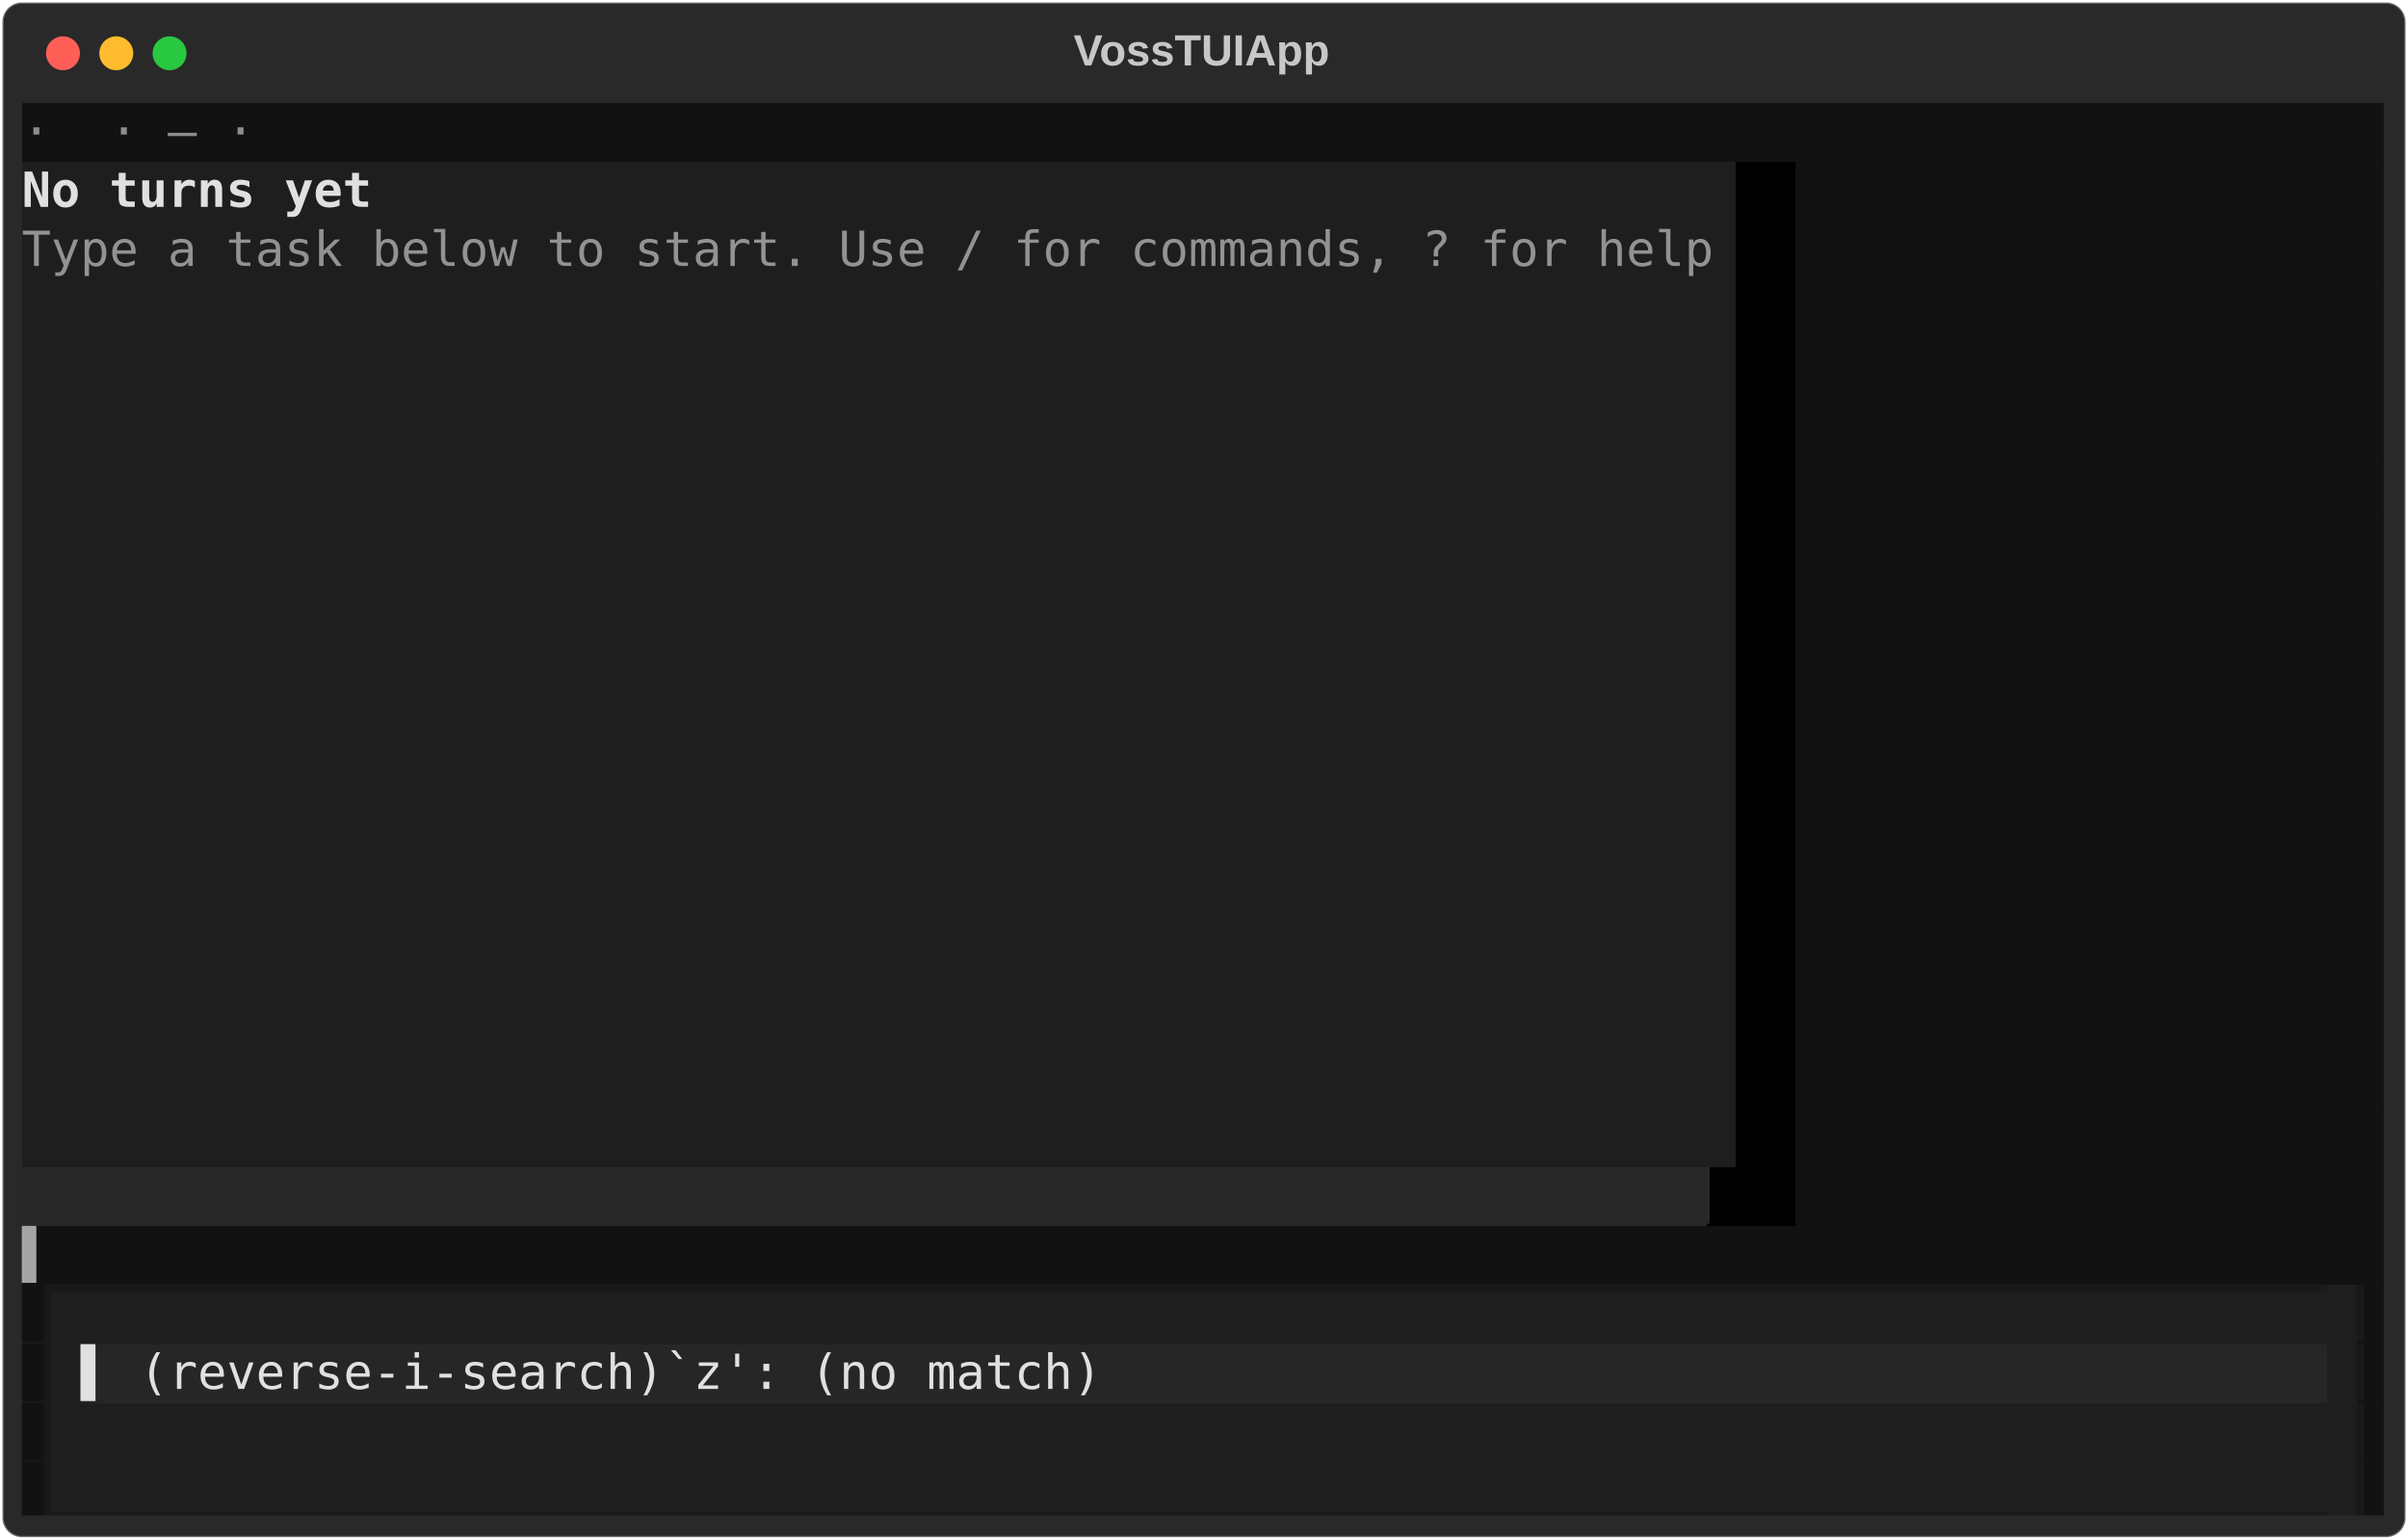
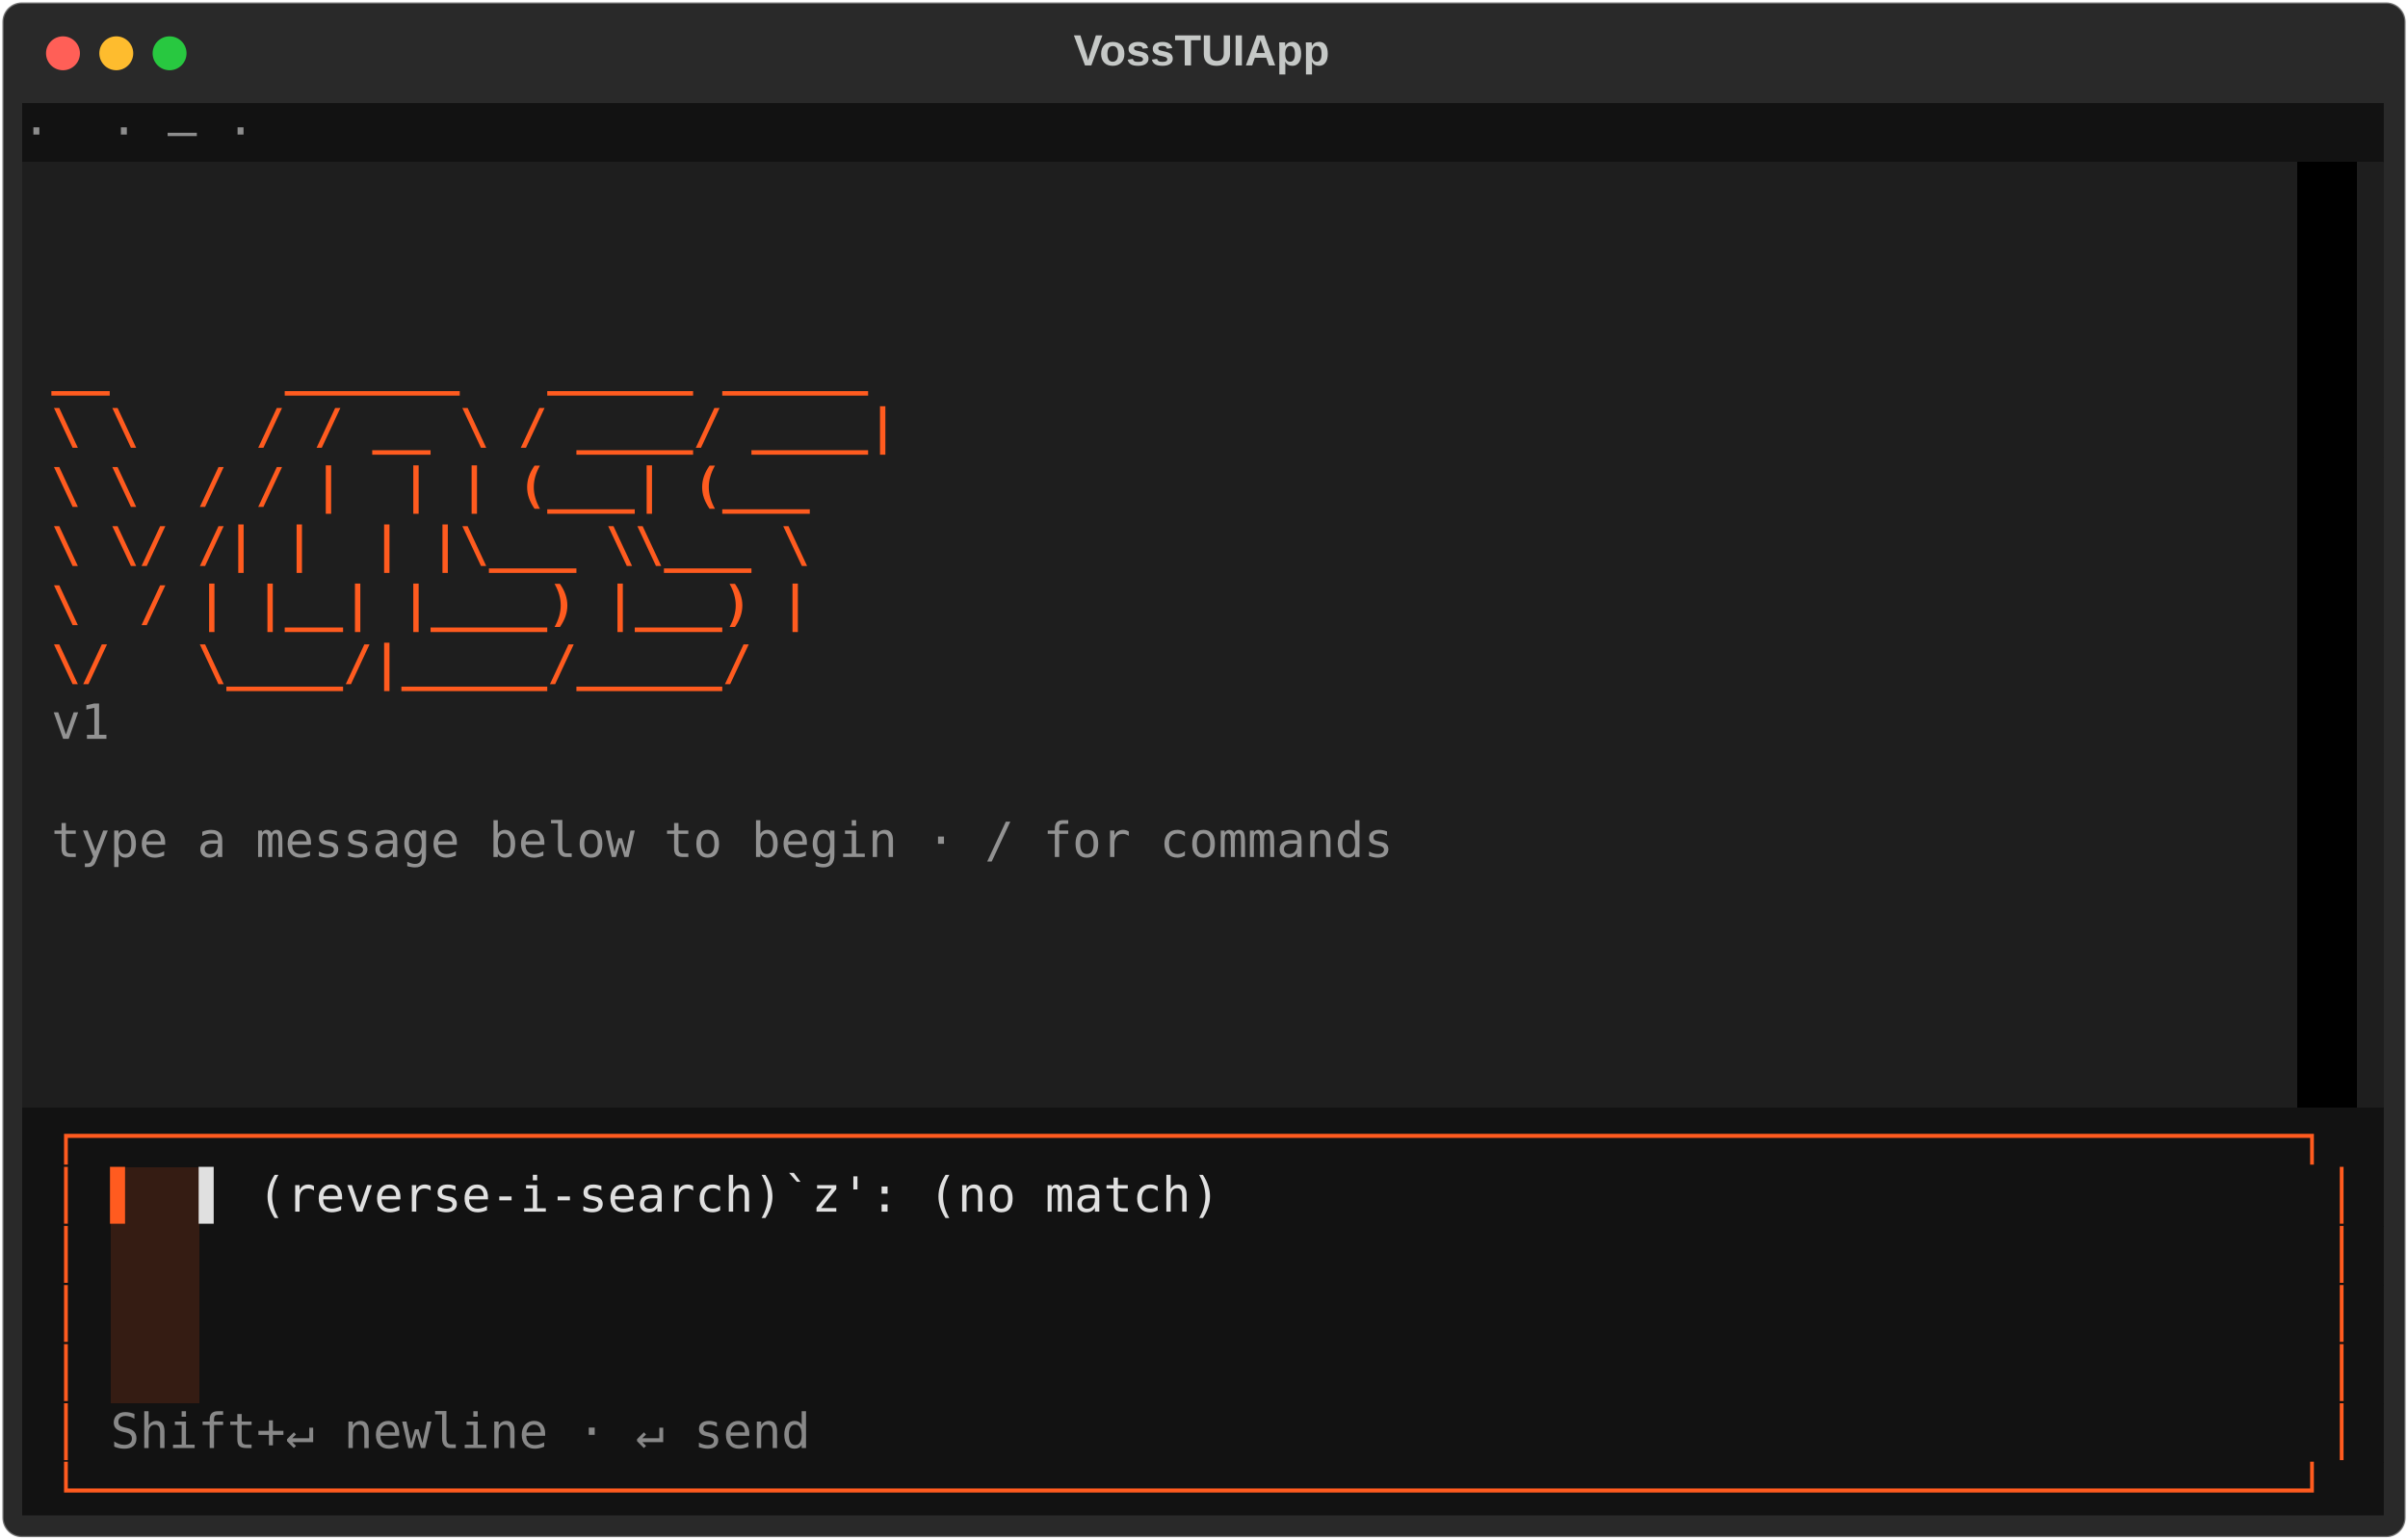
<svg xmlns="http://www.w3.org/2000/svg" class="rich-terminal" viewBox="0 0 994 635.6">
  <style>

    @font-face {
        font-family: "Fira Code";
        src: local("FiraCode-Regular"),
                url("https://cdnjs.cloudflare.com/ajax/libs/firacode/6.2.0/woff2/FiraCode-Regular.woff2") format("woff2"),
                url("https://cdnjs.cloudflare.com/ajax/libs/firacode/6.2.0/woff/FiraCode-Regular.woff") format("woff");
        font-style: normal;
        font-weight: 400;
    }
    @font-face {
        font-family: "Fira Code";
        src: local("FiraCode-Bold"),
                url("https://cdnjs.cloudflare.com/ajax/libs/firacode/6.2.0/woff2/FiraCode-Bold.woff2") format("woff2"),
                url("https://cdnjs.cloudflare.com/ajax/libs/firacode/6.2.0/woff/FiraCode-Bold.woff") format("woff");
        font-style: bold;
        font-weight: 700;
    }

    .terminal-matrix {
        font-family: Fira Code, monospace;
        font-size: 20px;
        line-height: 24.4px;
        font-variant-east-asian: full-width;
    }

    .terminal-title {
        font-size: 18px;
        font-weight: bold;
        font-family: arial;
    }

    .terminal-r1 { fill: #8d8d8d }
.terminal-r2 { fill: #c5c8c6 }
- .terminal-r3 { fill: #e0e0e0;font-weight: bold }
- .terminal-r4 { fill: #e0e0e0 }
+ .terminal-r3 { fill: #e0e0e0 }
+ .terminal-r4 { fill: #ff5b1f;font-weight: bold }
.terminal-r5 { fill: #929292 }
- .terminal-r6 { fill: #1e1e1e }
- .terminal-r7 { fill: #282828 }
- .terminal-r8 { fill: #a4a4a4 }
- .terminal-r9 { fill: #121212 }
- .terminal-r10 { fill: #191919 }
+ .terminal-r6 { fill: #ff5b1f }
+ .terminal-r7 { fill: #888888 }
    </style>
  <defs>
    <clipPath id="terminal-clip-terminal">
      <rect x="0" y="0" width="975.0" height="584.6" />
    </clipPath>
    <clipPath id="terminal-line-0">
      <rect x="0" y="1.5" width="976" height="24.65" />
    </clipPath>
    <clipPath id="terminal-line-1">
      <rect x="0" y="25.9" width="976" height="24.65" />
    </clipPath>
    <clipPath id="terminal-line-2">
      <rect x="0" y="50.3" width="976" height="24.65" />
    </clipPath>
    <clipPath id="terminal-line-3">
      <rect x="0" y="74.7" width="976" height="24.65" />
    </clipPath>
    <clipPath id="terminal-line-4">
      <rect x="0" y="99.1" width="976" height="24.65" />
    </clipPath>
    <clipPath id="terminal-line-5">
      <rect x="0" y="123.5" width="976" height="24.65" />
    </clipPath>
    <clipPath id="terminal-line-6">
      <rect x="0" y="147.9" width="976" height="24.65" />
    </clipPath>
    <clipPath id="terminal-line-7">
      <rect x="0" y="172.3" width="976" height="24.65" />
    </clipPath>
    <clipPath id="terminal-line-8">
      <rect x="0" y="196.7" width="976" height="24.65" />
    </clipPath>
    <clipPath id="terminal-line-9">
      <rect x="0" y="221.1" width="976" height="24.65" />
    </clipPath>
    <clipPath id="terminal-line-10">
      <rect x="0" y="245.5" width="976" height="24.65" />
    </clipPath>
    <clipPath id="terminal-line-11">
      <rect x="0" y="269.9" width="976" height="24.65" />
    </clipPath>
    <clipPath id="terminal-line-12">
      <rect x="0" y="294.3" width="976" height="24.65" />
    </clipPath>
    <clipPath id="terminal-line-13">
      <rect x="0" y="318.7" width="976" height="24.65" />
    </clipPath>
    <clipPath id="terminal-line-14">
      <rect x="0" y="343.1" width="976" height="24.65" />
    </clipPath>
    <clipPath id="terminal-line-15">
      <rect x="0" y="367.5" width="976" height="24.65" />
    </clipPath>
    <clipPath id="terminal-line-16">
      <rect x="0" y="391.9" width="976" height="24.65" />
    </clipPath>
    <clipPath id="terminal-line-17">
      <rect x="0" y="416.3" width="976" height="24.65" />
    </clipPath>
    <clipPath id="terminal-line-18">
      <rect x="0" y="440.7" width="976" height="24.65" />
    </clipPath>
    <clipPath id="terminal-line-19">
      <rect x="0" y="465.1" width="976" height="24.65" />
    </clipPath>
    <clipPath id="terminal-line-20">
      <rect x="0" y="489.5" width="976" height="24.65" />
    </clipPath>
    <clipPath id="terminal-line-21">
      <rect x="0" y="513.9" width="976" height="24.65" />
    </clipPath>
    <clipPath id="terminal-line-22">
      <rect x="0" y="538.3" width="976" height="24.65" />
    </clipPath>
  </defs>
  <rect fill="#292929" stroke="rgba(255,255,255,0.35)" stroke-width="1" x="1" y="1" width="992" height="633.6" rx="8" />
  <text class="terminal-title" fill="#c5c8c6" text-anchor="middle" x="496" y="27">VossTUIApp</text>
  <g transform="translate(26,22)">
    <circle cx="0" cy="0" r="7" fill="#ff5f57" />
    <circle cx="22" cy="0" r="7" fill="#febc2e" />
    <circle cx="44" cy="0" r="7" fill="#28c840" />
  </g>
  <g transform="translate(9, 41)" clip-path="url(#terminal-clip-terminal)">
    <rect fill="#121212" x="0" y="1.5" width="122" height="24.65" shape-rendering="crispEdges" />
    <rect fill="#121212" x="122" y="1.5" width="854" height="24.65" shape-rendering="crispEdges" />
-     <rect fill="#1e1e1e" x="0" y="25.9" width="146.4" height="24.65" shape-rendering="crispEdges" />
-     <rect fill="#1e1e1e" x="146.4" y="25.9" width="561.2" height="24.65" shape-rendering="crispEdges" />
-     <rect fill="#000000" x="707.6" y="25.9" width="24.4" height="24.65" shape-rendering="crispEdges" />
-     <rect fill="#121212" x="732" y="25.9" width="244" height="24.65" shape-rendering="crispEdges" />
-     <rect fill="#1e1e1e" x="0" y="50.3" width="707.6" height="24.65" shape-rendering="crispEdges" />
-     <rect fill="#000000" x="707.6" y="50.3" width="24.4" height="24.65" shape-rendering="crispEdges" />
-     <rect fill="#121212" x="732" y="50.3" width="244" height="24.65" shape-rendering="crispEdges" />
-     <rect fill="#1e1e1e" x="0" y="74.7" width="707.6" height="24.65" shape-rendering="crispEdges" />
-     <rect fill="#000000" x="707.6" y="74.7" width="24.4" height="24.65" shape-rendering="crispEdges" />
-     <rect fill="#121212" x="732" y="74.7" width="244" height="24.65" shape-rendering="crispEdges" />
-     <rect fill="#1e1e1e" x="0" y="99.1" width="707.6" height="24.65" shape-rendering="crispEdges" />
-     <rect fill="#000000" x="707.6" y="99.1" width="24.4" height="24.65" shape-rendering="crispEdges" />
-     <rect fill="#121212" x="732" y="99.1" width="244" height="24.65" shape-rendering="crispEdges" />
-     <rect fill="#1e1e1e" x="0" y="123.5" width="707.6" height="24.65" shape-rendering="crispEdges" />
-     <rect fill="#000000" x="707.6" y="123.5" width="24.4" height="24.65" shape-rendering="crispEdges" />
-     <rect fill="#121212" x="732" y="123.5" width="244" height="24.65" shape-rendering="crispEdges" />
-     <rect fill="#1e1e1e" x="0" y="147.9" width="707.6" height="24.65" shape-rendering="crispEdges" />
-     <rect fill="#000000" x="707.6" y="147.9" width="24.4" height="24.65" shape-rendering="crispEdges" />
-     <rect fill="#121212" x="732" y="147.9" width="244" height="24.65" shape-rendering="crispEdges" />
-     <rect fill="#1e1e1e" x="0" y="172.3" width="707.6" height="24.65" shape-rendering="crispEdges" />
-     <rect fill="#000000" x="707.6" y="172.3" width="24.4" height="24.65" shape-rendering="crispEdges" />
-     <rect fill="#121212" x="732" y="172.3" width="244" height="24.65" shape-rendering="crispEdges" />
-     <rect fill="#1e1e1e" x="0" y="196.7" width="707.6" height="24.65" shape-rendering="crispEdges" />
-     <rect fill="#000000" x="707.6" y="196.7" width="24.4" height="24.65" shape-rendering="crispEdges" />
-     <rect fill="#121212" x="732" y="196.7" width="244" height="24.65" shape-rendering="crispEdges" />
-     <rect fill="#1e1e1e" x="0" y="221.1" width="707.6" height="24.65" shape-rendering="crispEdges" />
-     <rect fill="#000000" x="707.6" y="221.1" width="24.4" height="24.65" shape-rendering="crispEdges" />
-     <rect fill="#121212" x="732" y="221.1" width="244" height="24.65" shape-rendering="crispEdges" />
-     <rect fill="#1e1e1e" x="0" y="245.5" width="707.6" height="24.65" shape-rendering="crispEdges" />
-     <rect fill="#000000" x="707.6" y="245.5" width="24.4" height="24.65" shape-rendering="crispEdges" />
-     <rect fill="#121212" x="732" y="245.5" width="244" height="24.65" shape-rendering="crispEdges" />
-     <rect fill="#1e1e1e" x="0" y="269.9" width="707.6" height="24.65" shape-rendering="crispEdges" />
-     <rect fill="#000000" x="707.6" y="269.9" width="24.4" height="24.65" shape-rendering="crispEdges" />
-     <rect fill="#121212" x="732" y="269.9" width="244" height="24.65" shape-rendering="crispEdges" />
-     <rect fill="#1e1e1e" x="0" y="294.3" width="707.6" height="24.65" shape-rendering="crispEdges" />
-     <rect fill="#000000" x="707.6" y="294.3" width="24.4" height="24.65" shape-rendering="crispEdges" />
-     <rect fill="#121212" x="732" y="294.3" width="244" height="24.65" shape-rendering="crispEdges" />
-     <rect fill="#1e1e1e" x="0" y="318.7" width="707.6" height="24.65" shape-rendering="crispEdges" />
-     <rect fill="#000000" x="707.6" y="318.7" width="24.4" height="24.65" shape-rendering="crispEdges" />
-     <rect fill="#121212" x="732" y="318.7" width="244" height="24.65" shape-rendering="crispEdges" />
-     <rect fill="#1e1e1e" x="0" y="343.1" width="707.6" height="24.65" shape-rendering="crispEdges" />
-     <rect fill="#000000" x="707.6" y="343.1" width="24.4" height="24.65" shape-rendering="crispEdges" />
-     <rect fill="#121212" x="732" y="343.1" width="244" height="24.65" shape-rendering="crispEdges" />
-     <rect fill="#1e1e1e" x="0" y="367.5" width="707.6" height="24.65" shape-rendering="crispEdges" />
-     <rect fill="#000000" x="707.6" y="367.5" width="24.4" height="24.65" shape-rendering="crispEdges" />
-     <rect fill="#121212" x="732" y="367.5" width="244" height="24.65" shape-rendering="crispEdges" />
-     <rect fill="#1e1e1e" x="0" y="391.9" width="707.6" height="24.65" shape-rendering="crispEdges" />
-     <rect fill="#000000" x="707.6" y="391.9" width="24.4" height="24.65" shape-rendering="crispEdges" />
-     <rect fill="#121212" x="732" y="391.9" width="244" height="24.65" shape-rendering="crispEdges" />
-     <rect fill="#1e1e1e" x="0" y="416.3" width="707.6" height="24.65" shape-rendering="crispEdges" />
-     <rect fill="#000000" x="707.6" y="416.3" width="24.4" height="24.65" shape-rendering="crispEdges" />
-     <rect fill="#121212" x="732" y="416.3" width="244" height="24.65" shape-rendering="crispEdges" />
-     <rect fill="#282828" x="0" y="440.7" width="695.4" height="24.65" shape-rendering="crispEdges" />
-     <rect fill="#000000" x="695.4" y="440.7" width="12.2" height="24.65" shape-rendering="crispEdges" />
-     <rect fill="#000000" x="707.6" y="440.7" width="24.4" height="24.65" shape-rendering="crispEdges" />
-     <rect fill="#121212" x="732" y="440.7" width="244" height="24.65" shape-rendering="crispEdges" />
-     <rect fill="#121212" x="0" y="465.1" width="24.4" height="24.65" shape-rendering="crispEdges" />
-     <rect fill="#121212" x="24.4" y="465.1" width="951.6" height="24.65" shape-rendering="crispEdges" />
-     <rect fill="#191919" x="0" y="489.5" width="12.2" height="24.65" shape-rendering="crispEdges" />
-     <rect fill="#1e1e1e" x="12.2" y="489.5" width="951.6" height="24.65" shape-rendering="crispEdges" />
+     <rect fill="#1e1e1e" x="0" y="25.9" width="12.2" height="24.65" shape-rendering="crispEdges" />
+     <rect fill="#1e1e1e" x="12.2" y="25.9" width="927.2" height="24.65" shape-rendering="crispEdges" />
+     <rect fill="#000000" x="939.4" y="25.9" width="24.4" height="24.65" shape-rendering="crispEdges" />
+     <rect fill="#1e1e1e" x="963.8" y="25.9" width="12.2" height="24.65" shape-rendering="crispEdges" />
+     <rect fill="#1e1e1e" x="0" y="50.3" width="12.2" height="24.65" shape-rendering="crispEdges" />
+     <rect fill="#1e1e1e" x="12.2" y="50.3" width="927.2" height="24.65" shape-rendering="crispEdges" />
+     <rect fill="#000000" x="939.4" y="50.3" width="24.4" height="24.65" shape-rendering="crispEdges" />
+     <rect fill="#1e1e1e" x="963.8" y="50.3" width="12.2" height="24.65" shape-rendering="crispEdges" />
+     <rect fill="#1e1e1e" x="0" y="74.7" width="12.2" height="24.65" shape-rendering="crispEdges" />
+     <rect fill="#1e1e1e" x="12.2" y="74.7" width="927.2" height="24.65" shape-rendering="crispEdges" />
+     <rect fill="#000000" x="939.4" y="74.7" width="24.4" height="24.65" shape-rendering="crispEdges" />
+     <rect fill="#1e1e1e" x="963.8" y="74.7" width="12.2" height="24.65" shape-rendering="crispEdges" />
+     <rect fill="#1e1e1e" x="0" y="99.1" width="12.2" height="24.65" shape-rendering="crispEdges" />
+     <rect fill="#1e1e1e" x="12.2" y="99.1" width="658.8" height="24.65" shape-rendering="crispEdges" />
+     <rect fill="#1e1e1e" x="671" y="99.1" width="268.4" height="24.65" shape-rendering="crispEdges" />
+     <rect fill="#000000" x="939.4" y="99.1" width="24.4" height="24.65" shape-rendering="crispEdges" />
+     <rect fill="#1e1e1e" x="963.8" y="99.1" width="12.2" height="24.65" shape-rendering="crispEdges" />
+     <rect fill="#1e1e1e" x="0" y="123.5" width="12.2" height="24.65" shape-rendering="crispEdges" />
+     <rect fill="#1e1e1e" x="12.2" y="123.5" width="658.8" height="24.65" shape-rendering="crispEdges" />
+     <rect fill="#1e1e1e" x="671" y="123.5" width="268.4" height="24.65" shape-rendering="crispEdges" />
+     <rect fill="#000000" x="939.4" y="123.5" width="24.4" height="24.65" shape-rendering="crispEdges" />
+     <rect fill="#1e1e1e" x="963.8" y="123.5" width="12.2" height="24.65" shape-rendering="crispEdges" />
+     <rect fill="#1e1e1e" x="0" y="147.9" width="12.2" height="24.65" shape-rendering="crispEdges" />
+     <rect fill="#1e1e1e" x="12.2" y="147.9" width="646.6" height="24.65" shape-rendering="crispEdges" />
+     <rect fill="#1e1e1e" x="658.8" y="147.9" width="280.6" height="24.65" shape-rendering="crispEdges" />
+     <rect fill="#000000" x="939.4" y="147.9" width="24.4" height="24.65" shape-rendering="crispEdges" />
+     <rect fill="#1e1e1e" x="963.8" y="147.9" width="12.2" height="24.65" shape-rendering="crispEdges" />
+     <rect fill="#1e1e1e" x="0" y="172.3" width="12.2" height="24.65" shape-rendering="crispEdges" />
+     <rect fill="#1e1e1e" x="12.2" y="172.3" width="658.8" height="24.65" shape-rendering="crispEdges" />
+     <rect fill="#1e1e1e" x="671" y="172.3" width="268.4" height="24.65" shape-rendering="crispEdges" />
+     <rect fill="#000000" x="939.4" y="172.3" width="24.4" height="24.65" shape-rendering="crispEdges" />
+     <rect fill="#1e1e1e" x="963.8" y="172.3" width="12.2" height="24.65" shape-rendering="crispEdges" />
+     <rect fill="#1e1e1e" x="0" y="196.7" width="12.2" height="24.65" shape-rendering="crispEdges" />
+     <rect fill="#1e1e1e" x="12.2" y="196.7" width="658.8" height="24.65" shape-rendering="crispEdges" />
+     <rect fill="#1e1e1e" x="671" y="196.7" width="268.4" height="24.65" shape-rendering="crispEdges" />
+     <rect fill="#000000" x="939.4" y="196.7" width="24.4" height="24.65" shape-rendering="crispEdges" />
+     <rect fill="#1e1e1e" x="963.8" y="196.7" width="12.2" height="24.65" shape-rendering="crispEdges" />
+     <rect fill="#1e1e1e" x="0" y="221.1" width="12.2" height="24.65" shape-rendering="crispEdges" />
+     <rect fill="#1e1e1e" x="12.2" y="221.1" width="658.8" height="24.65" shape-rendering="crispEdges" />
+     <rect fill="#1e1e1e" x="671" y="221.1" width="268.4" height="24.65" shape-rendering="crispEdges" />
+     <rect fill="#000000" x="939.4" y="221.1" width="24.4" height="24.65" shape-rendering="crispEdges" />
+     <rect fill="#1e1e1e" x="963.8" y="221.1" width="12.2" height="24.65" shape-rendering="crispEdges" />
+     <rect fill="#1e1e1e" x="0" y="245.5" width="12.2" height="24.65" shape-rendering="crispEdges" />
+     <rect fill="#1e1e1e" x="12.2" y="245.5" width="500.2" height="24.65" shape-rendering="crispEdges" />
+     <rect fill="#1e1e1e" x="512.4" y="245.5" width="427" height="24.65" shape-rendering="crispEdges" />
+     <rect fill="#000000" x="939.4" y="245.5" width="24.4" height="24.65" shape-rendering="crispEdges" />
+     <rect fill="#1e1e1e" x="963.8" y="245.5" width="12.2" height="24.65" shape-rendering="crispEdges" />
+     <rect fill="#1e1e1e" x="0" y="269.9" width="12.2" height="24.65" shape-rendering="crispEdges" />
+     <rect fill="#1e1e1e" x="12.2" y="269.9" width="927.2" height="24.65" shape-rendering="crispEdges" />
+     <rect fill="#000000" x="939.4" y="269.9" width="24.4" height="24.65" shape-rendering="crispEdges" />
+     <rect fill="#1e1e1e" x="963.8" y="269.9" width="12.2" height="24.65" shape-rendering="crispEdges" />
+     <rect fill="#1e1e1e" x="0" y="294.3" width="12.2" height="24.65" shape-rendering="crispEdges" />
+     <rect fill="#1e1e1e" x="12.2" y="294.3" width="768.6" height="24.65" shape-rendering="crispEdges" />
+     <rect fill="#1e1e1e" x="780.8" y="294.3" width="158.6" height="24.65" shape-rendering="crispEdges" />
+     <rect fill="#000000" x="939.4" y="294.3" width="24.4" height="24.65" shape-rendering="crispEdges" />
+     <rect fill="#1e1e1e" x="963.8" y="294.3" width="12.2" height="24.65" shape-rendering="crispEdges" />
+     <rect fill="#1e1e1e" x="0" y="318.7" width="12.2" height="24.65" shape-rendering="crispEdges" />
+     <rect fill="#1e1e1e" x="12.2" y="318.7" width="927.2" height="24.65" shape-rendering="crispEdges" />
+     <rect fill="#000000" x="939.4" y="318.7" width="24.4" height="24.65" shape-rendering="crispEdges" />
+     <rect fill="#1e1e1e" x="963.8" y="318.7" width="12.2" height="24.65" shape-rendering="crispEdges" />
+     <rect fill="#1e1e1e" x="0" y="343.1" width="12.2" height="24.65" shape-rendering="crispEdges" />
+     <rect fill="#1e1e1e" x="12.2" y="343.1" width="927.2" height="24.65" shape-rendering="crispEdges" />
+     <rect fill="#000000" x="939.4" y="343.1" width="24.4" height="24.65" shape-rendering="crispEdges" />
+     <rect fill="#1e1e1e" x="963.8" y="343.1" width="12.2" height="24.65" shape-rendering="crispEdges" />
+     <rect fill="#1e1e1e" x="0" y="367.5" width="12.2" height="24.65" shape-rendering="crispEdges" />
+     <rect fill="#1e1e1e" x="12.2" y="367.5" width="927.2" height="24.65" shape-rendering="crispEdges" />
+     <rect fill="#000000" x="939.4" y="367.5" width="24.4" height="24.65" shape-rendering="crispEdges" />
+     <rect fill="#1e1e1e" x="963.8" y="367.5" width="12.2" height="24.65" shape-rendering="crispEdges" />
+     <rect fill="#1e1e1e" x="0" y="391.9" width="12.2" height="24.65" shape-rendering="crispEdges" />
+     <rect fill="#1e1e1e" x="12.2" y="391.9" width="927.2" height="24.65" shape-rendering="crispEdges" />
+     <rect fill="#000000" x="939.4" y="391.9" width="24.4" height="24.65" shape-rendering="crispEdges" />
+     <rect fill="#1e1e1e" x="963.8" y="391.9" width="12.2" height="24.65" shape-rendering="crispEdges" />
+     <rect fill="#121212" x="0" y="416.3" width="12.2" height="24.65" shape-rendering="crispEdges" />
+     <rect fill="#121212" x="12.2" y="416.3" width="951.6" height="24.65" shape-rendering="crispEdges" />
+     <rect fill="#121212" x="963.8" y="416.3" width="12.2" height="24.65" shape-rendering="crispEdges" />
+     <rect fill="#121212" x="0" y="440.7" width="12.2" height="24.65" shape-rendering="crispEdges" />
+     <rect fill="#121212" x="12.2" y="440.7" width="12.2" height="24.65" shape-rendering="crispEdges" />
+     <rect fill="#121212" x="24.4" y="440.7" width="12.2" height="24.65" shape-rendering="crispEdges" />
+     <rect fill="#351c13" x="36.6" y="440.7" width="36.6" height="24.65" shape-rendering="crispEdges" />
+     <rect fill="#121212" x="73.2" y="440.7" width="854" height="24.65" shape-rendering="crispEdges" />
+     <rect fill="#121212" x="927.2" y="440.7" width="24.4" height="24.65" shape-rendering="crispEdges" />
+     <rect fill="#121212" x="951.6" y="440.7" width="12.2" height="24.65" shape-rendering="crispEdges" />
+     <rect fill="#121212" x="963.8" y="440.7" width="12.2" height="24.65" shape-rendering="crispEdges" />
+     <rect fill="#121212" x="0" y="465.1" width="12.2" height="24.65" shape-rendering="crispEdges" />
+     <rect fill="#121212" x="12.2" y="465.1" width="12.2" height="24.65" shape-rendering="crispEdges" />
+     <rect fill="#121212" x="24.4" y="465.1" width="12.2" height="24.65" shape-rendering="crispEdges" />
+     <rect fill="#351c13" x="36.6" y="465.1" width="36.6" height="24.65" shape-rendering="crispEdges" />
+     <rect fill="#121212" x="73.2" y="465.1" width="878.4" height="24.65" shape-rendering="crispEdges" />
+     <rect fill="#121212" x="951.6" y="465.1" width="12.2" height="24.65" shape-rendering="crispEdges" />
+     <rect fill="#121212" x="963.8" y="465.1" width="12.2" height="24.65" shape-rendering="crispEdges" />
+     <rect fill="#121212" x="0" y="489.5" width="12.2" height="24.65" shape-rendering="crispEdges" />
+     <rect fill="#121212" x="12.2" y="489.5" width="12.2" height="24.65" shape-rendering="crispEdges" />
+     <rect fill="#121212" x="24.4" y="489.5" width="12.2" height="24.65" shape-rendering="crispEdges" />
+     <rect fill="#351c13" x="36.6" y="489.5" width="36.6" height="24.65" shape-rendering="crispEdges" />
+     <rect fill="#121212" x="73.2" y="489.5" width="878.4" height="24.65" shape-rendering="crispEdges" />
+     <rect fill="#121212" x="951.6" y="489.5" width="12.2" height="24.65" shape-rendering="crispEdges" />
    <rect fill="#121212" x="963.8" y="489.5" width="12.2" height="24.65" shape-rendering="crispEdges" />
-     <rect fill="#191919" x="0" y="513.9" width="12.2" height="24.65" shape-rendering="crispEdges" />
-     <rect fill="#1e1e1e" x="12.2" y="513.9" width="12.2" height="24.65" shape-rendering="crispEdges" />
-     <rect fill="#1e1e1e" x="24.4" y="513.9" width="0" height="24.65" shape-rendering="crispEdges" />
-     <rect fill="#262626" x="24.4" y="513.9" width="927.2" height="24.65" shape-rendering="crispEdges" />
-     <rect fill="#1e1e1e" x="951.6" y="513.9" width="12.2" height="24.65" shape-rendering="crispEdges" />
+     <rect fill="#121212" x="0" y="513.9" width="12.2" height="24.65" shape-rendering="crispEdges" />
+     <rect fill="#121212" x="12.2" y="513.9" width="12.2" height="24.65" shape-rendering="crispEdges" />
+     <rect fill="#121212" x="24.4" y="513.9" width="12.2" height="24.65" shape-rendering="crispEdges" />
+     <rect fill="#351c13" x="36.6" y="513.9" width="36.6" height="24.65" shape-rendering="crispEdges" />
+     <rect fill="#121212" x="73.2" y="513.9" width="878.4" height="24.65" shape-rendering="crispEdges" />
+     <rect fill="#121212" x="951.6" y="513.9" width="12.2" height="24.65" shape-rendering="crispEdges" />
    <rect fill="#121212" x="963.8" y="513.9" width="12.2" height="24.65" shape-rendering="crispEdges" />
-     <rect fill="#191919" x="0" y="538.3" width="12.2" height="24.65" shape-rendering="crispEdges" />
-     <rect fill="#1e1e1e" x="12.2" y="538.3" width="951.6" height="24.65" shape-rendering="crispEdges" />
+     <rect fill="#121212" x="0" y="538.3" width="12.2" height="24.65" shape-rendering="crispEdges" />
+     <rect fill="#121212" x="12.2" y="538.3" width="12.2" height="24.65" shape-rendering="crispEdges" />
+     <rect fill="#121212" x="24.4" y="538.3" width="12.2" height="24.65" shape-rendering="crispEdges" />
+     <rect fill="#121212" x="36.6" y="538.3" width="902.8" height="24.65" shape-rendering="crispEdges" />
+     <rect fill="#121212" x="939.4" y="538.3" width="12.2" height="24.65" shape-rendering="crispEdges" />
+     <rect fill="#121212" x="951.6" y="538.3" width="12.2" height="24.65" shape-rendering="crispEdges" />
    <rect fill="#121212" x="963.8" y="538.3" width="12.2" height="24.65" shape-rendering="crispEdges" />
-     <rect fill="#191919" x="0" y="562.7" width="12.2" height="24.65" shape-rendering="crispEdges" />
-     <rect fill="#1e1e1e" x="12.2" y="562.7" width="951.6" height="24.65" shape-rendering="crispEdges" />
+     <rect fill="#121212" x="0" y="562.7" width="12.2" height="24.65" shape-rendering="crispEdges" />
+     <rect fill="#121212" x="12.2" y="562.7" width="951.6" height="24.65" shape-rendering="crispEdges" />
    <rect fill="#121212" x="963.8" y="562.7" width="12.2" height="24.65" shape-rendering="crispEdges" />
    <g class="terminal-matrix">
      <text class="terminal-r1" x="0" y="20" textLength="122" clip-path="url(#terminal-line-0)"> ·  · — · </text>
      <text class="terminal-r2" x="976" y="20" textLength="12.2" clip-path="url(#terminal-line-0)">
</text>
-       <text class="terminal-r3" x="0" y="44.4" textLength="146.4" clip-path="url(#terminal-line-1)">No turns yet</text>
      <text class="terminal-r2" x="976" y="44.4" textLength="12.2" clip-path="url(#terminal-line-1)">
</text>
-       <text class="terminal-r5" x="0" y="68.8" textLength="707.6" clip-path="url(#terminal-line-2)">Type a task below to start. Use / for commands, ? for help</text>
      <text class="terminal-r2" x="976" y="68.8" textLength="12.2" clip-path="url(#terminal-line-2)">
</text>
      <text class="terminal-r2" x="976" y="93.2" textLength="12.2" clip-path="url(#terminal-line-3)">
</text>
+       <text class="terminal-r4" x="12.2" y="117.6" textLength="658.8" clip-path="url(#terminal-line-4)">                          __      ______   _____ _____</text>
      <text class="terminal-r2" x="976" y="117.6" textLength="12.2" clip-path="url(#terminal-line-4)">
</text>
+       <text class="terminal-r4" x="12.2" y="142" textLength="658.8" clip-path="url(#terminal-line-5)">                         \ \    / / __ \ / ____/ ____|</text>
      <text class="terminal-r2" x="976" y="142" textLength="12.2" clip-path="url(#terminal-line-5)">
</text>
+       <text class="terminal-r4" x="12.2" y="166.4" textLength="646.6" clip-path="url(#terminal-line-6)">                           \ \  / / |  | | (___| (___</text>
      <text class="terminal-r2" x="976" y="166.4" textLength="12.2" clip-path="url(#terminal-line-6)">
</text>
+       <text class="terminal-r4" x="12.2" y="190.8" textLength="658.8" clip-path="url(#terminal-line-7)">                            \ \/ /| |  | |\___ \\___ \</text>
      <text class="terminal-r2" x="976" y="190.8" textLength="12.2" clip-path="url(#terminal-line-7)">
</text>
+       <text class="terminal-r4" x="12.2" y="215.2" textLength="658.8" clip-path="url(#terminal-line-8)">                            \  / | |__| |____) |___) |</text>
      <text class="terminal-r2" x="976" y="215.2" textLength="12.2" clip-path="url(#terminal-line-8)">
</text>
+       <text class="terminal-r4" x="12.2" y="239.6" textLength="658.8" clip-path="url(#terminal-line-9)">                              \/   \____/|_____/_____/</text>
      <text class="terminal-r2" x="976" y="239.6" textLength="12.2" clip-path="url(#terminal-line-9)">
</text>
+       <text class="terminal-r5" x="12.2" y="264" textLength="500.2" clip-path="url(#terminal-line-10)">                                       v1</text>
      <text class="terminal-r2" x="976" y="264" textLength="12.2" clip-path="url(#terminal-line-10)">
</text>
      <text class="terminal-r2" x="976" y="288.4" textLength="12.2" clip-path="url(#terminal-line-11)">
</text>
+       <text class="terminal-r5" x="12.2" y="312.8" textLength="768.6" clip-path="url(#terminal-line-12)">                 type a message below to begin · / for commands</text>
      <text class="terminal-r2" x="976" y="312.8" textLength="12.2" clip-path="url(#terminal-line-12)">
</text>
      <text class="terminal-r2" x="976" y="337.2" textLength="12.2" clip-path="url(#terminal-line-13)">
</text>
      <text class="terminal-r2" x="976" y="361.6" textLength="12.2" clip-path="url(#terminal-line-14)">
</text>
      <text class="terminal-r2" x="976" y="386" textLength="12.2" clip-path="url(#terminal-line-15)">
</text>
      <text class="terminal-r2" x="976" y="410.4" textLength="12.2" clip-path="url(#terminal-line-16)">
</text>
+       <text class="terminal-r6" x="12.2" y="434.8" textLength="951.6" clip-path="url(#terminal-line-17)">┌────────────────────────────────────────────────────────────────────────────┐</text>
      <text class="terminal-r2" x="976" y="434.8" textLength="12.2" clip-path="url(#terminal-line-17)">
</text>
-       <text class="terminal-r7" x="695.4" y="459.2" textLength="12.2" clip-path="url(#terminal-line-18)">▏</text>
+       <text class="terminal-r6" x="12.2" y="459.2" textLength="12.2" clip-path="url(#terminal-line-18)">│</text>
+       <text class="terminal-r4" x="36.6" y="459.2" textLength="36.6" clip-path="url(#terminal-line-18)">▌  </text>
+       <text class="terminal-r3" x="73.2" y="459.2" textLength="854" clip-path="url(#terminal-line-18)">▌ (reverse-i-search)`z': (no match)                                   </text>
+       <text class="terminal-r6" x="951.6" y="459.2" textLength="12.2" clip-path="url(#terminal-line-18)">│</text>
      <text class="terminal-r2" x="976" y="459.2" textLength="12.2" clip-path="url(#terminal-line-18)">
</text>
-       <text class="terminal-r8" x="0" y="483.6" textLength="24.4" clip-path="url(#terminal-line-19)">▌ </text>
+       <text class="terminal-r6" x="12.2" y="483.6" textLength="12.2" clip-path="url(#terminal-line-19)">│</text>
+       <text class="terminal-r6" x="951.6" y="483.6" textLength="12.2" clip-path="url(#terminal-line-19)">│</text>
      <text class="terminal-r2" x="976" y="483.6" textLength="12.2" clip-path="url(#terminal-line-19)">
</text>
-       <text class="terminal-r9" x="0" y="508" textLength="12.2" clip-path="url(#terminal-line-20)">▊</text>
-       <text class="terminal-r10" x="12.2" y="508" textLength="951.6" clip-path="url(#terminal-line-20)">▔▔▔▔▔▔▔▔▔▔▔▔▔▔▔▔▔▔▔▔▔▔▔▔▔▔▔▔▔▔▔▔▔▔▔▔▔▔▔▔▔▔▔▔▔▔▔▔▔▔▔▔▔▔▔▔▔▔▔▔▔▔▔▔▔▔▔▔▔▔▔▔▔▔▔▔▔▔</text>
-       <text class="terminal-r10" x="963.8" y="508" textLength="12.2" clip-path="url(#terminal-line-20)">▎</text>
+       <text class="terminal-r6" x="12.2" y="508" textLength="12.2" clip-path="url(#terminal-line-20)">│</text>
+       <text class="terminal-r6" x="951.6" y="508" textLength="12.2" clip-path="url(#terminal-line-20)">│</text>
      <text class="terminal-r2" x="976" y="508" textLength="12.2" clip-path="url(#terminal-line-20)">
</text>
-       <text class="terminal-r9" x="0" y="532.4" textLength="12.2" clip-path="url(#terminal-line-21)">▊</text>
-       <text class="terminal-r4" x="24.4" y="532.4" textLength="927.2" clip-path="url(#terminal-line-21)">▌ (reverse-i-search)`z': (no match)                                         </text>
-       <text class="terminal-r10" x="963.8" y="532.4" textLength="12.2" clip-path="url(#terminal-line-21)">▎</text>
+       <text class="terminal-r6" x="12.2" y="532.4" textLength="12.2" clip-path="url(#terminal-line-21)">│</text>
+       <text class="terminal-r6" x="951.6" y="532.4" textLength="12.2" clip-path="url(#terminal-line-21)">│</text>
      <text class="terminal-r2" x="976" y="532.4" textLength="12.2" clip-path="url(#terminal-line-21)">
</text>
-       <text class="terminal-r9" x="0" y="556.8" textLength="12.2" clip-path="url(#terminal-line-22)">▊</text>
-       <text class="terminal-r10" x="963.8" y="556.8" textLength="12.2" clip-path="url(#terminal-line-22)">▎</text>
+       <text class="terminal-r6" x="12.2" y="556.8" textLength="12.2" clip-path="url(#terminal-line-22)">│</text>
+       <text class="terminal-r7" x="36.6" y="556.8" textLength="902.8" clip-path="url(#terminal-line-22)">                                                  Shift+↵ newline · ↵ send</text>
+       <text class="terminal-r6" x="951.6" y="556.8" textLength="12.2" clip-path="url(#terminal-line-22)">│</text>
      <text class="terminal-r2" x="976" y="556.8" textLength="12.2" clip-path="url(#terminal-line-22)">
</text>
-       <text class="terminal-r9" x="0" y="581.2" textLength="12.2" clip-path="url(#terminal-line-23)">▊</text>
-       <text class="terminal-r10" x="12.2" y="581.2" textLength="951.6" clip-path="url(#terminal-line-23)">▁▁▁▁▁▁▁▁▁▁▁▁▁▁▁▁▁▁▁▁▁▁▁▁▁▁▁▁▁▁▁▁▁▁▁▁▁▁▁▁▁▁▁▁▁▁▁▁▁▁▁▁▁▁▁▁▁▁▁▁▁▁▁▁▁▁▁▁▁▁▁▁▁▁▁▁▁▁</text>
-       <text class="terminal-r10" x="963.8" y="581.2" textLength="12.2" clip-path="url(#terminal-line-23)">▎</text>
+       <text class="terminal-r6" x="12.2" y="581.2" textLength="951.6" clip-path="url(#terminal-line-23)">└────────────────────────────────────────────────────────────────────────────┘</text>
    </g>
  </g>
</svg>
